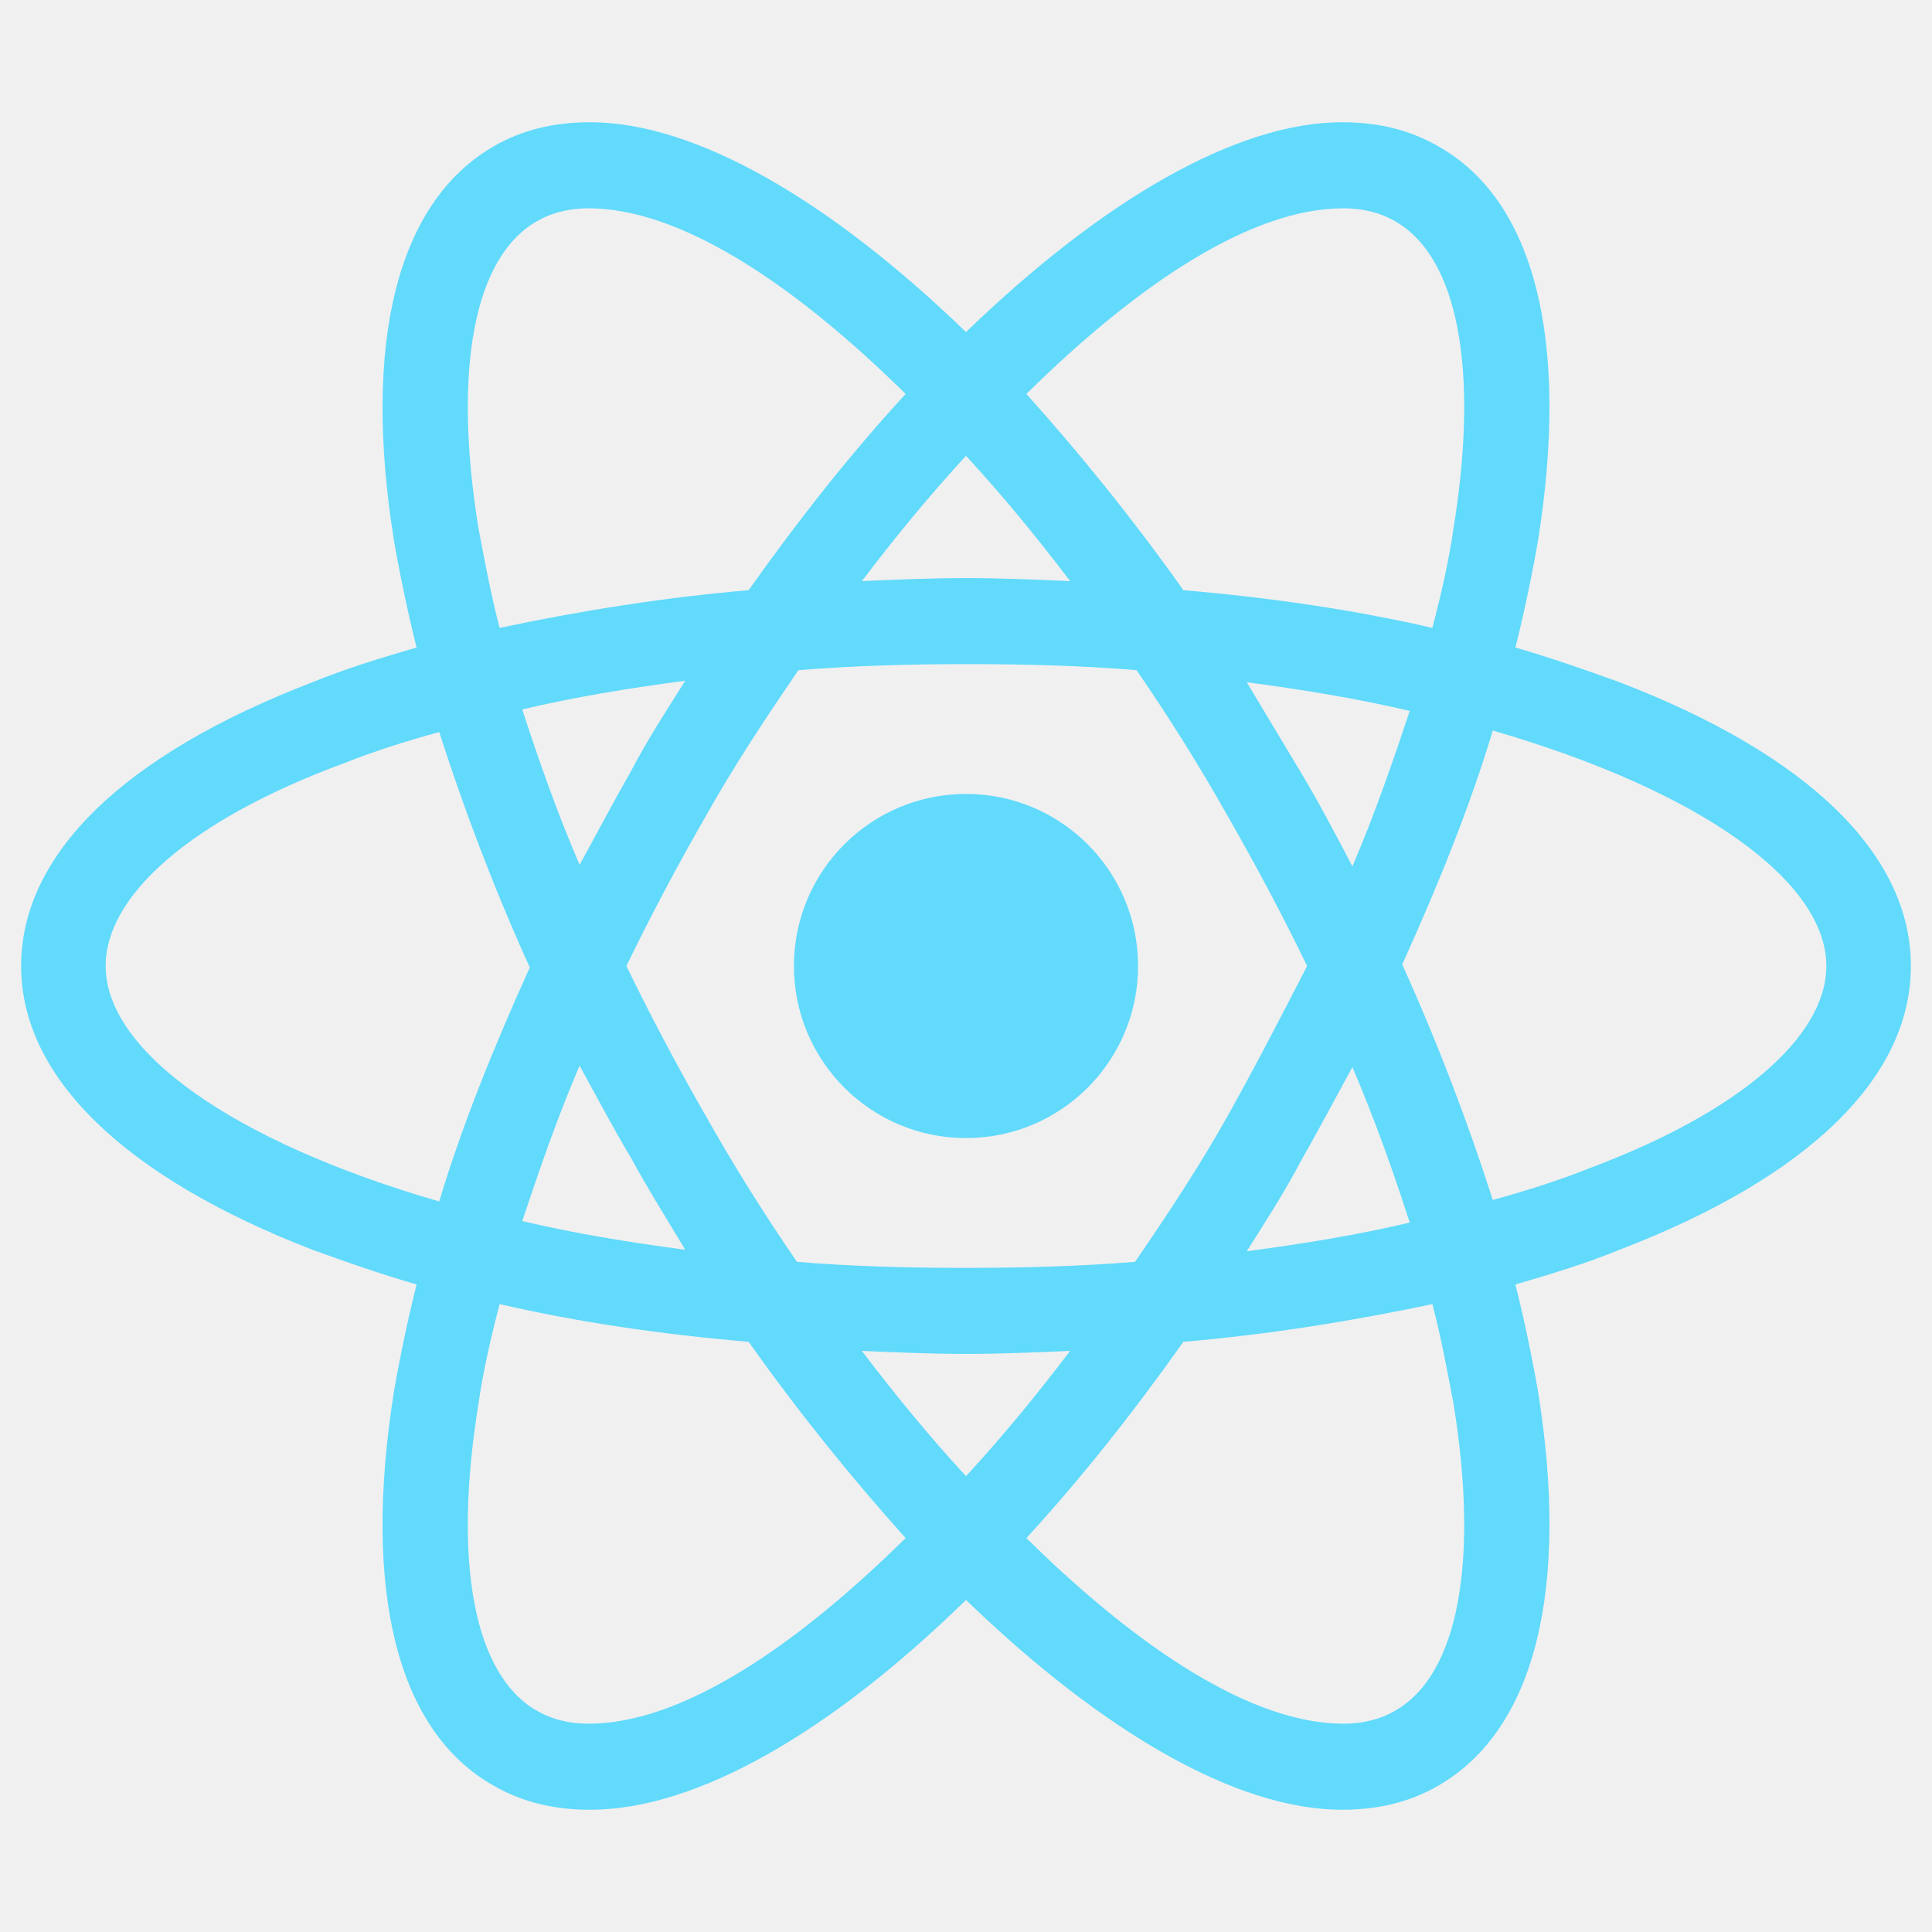
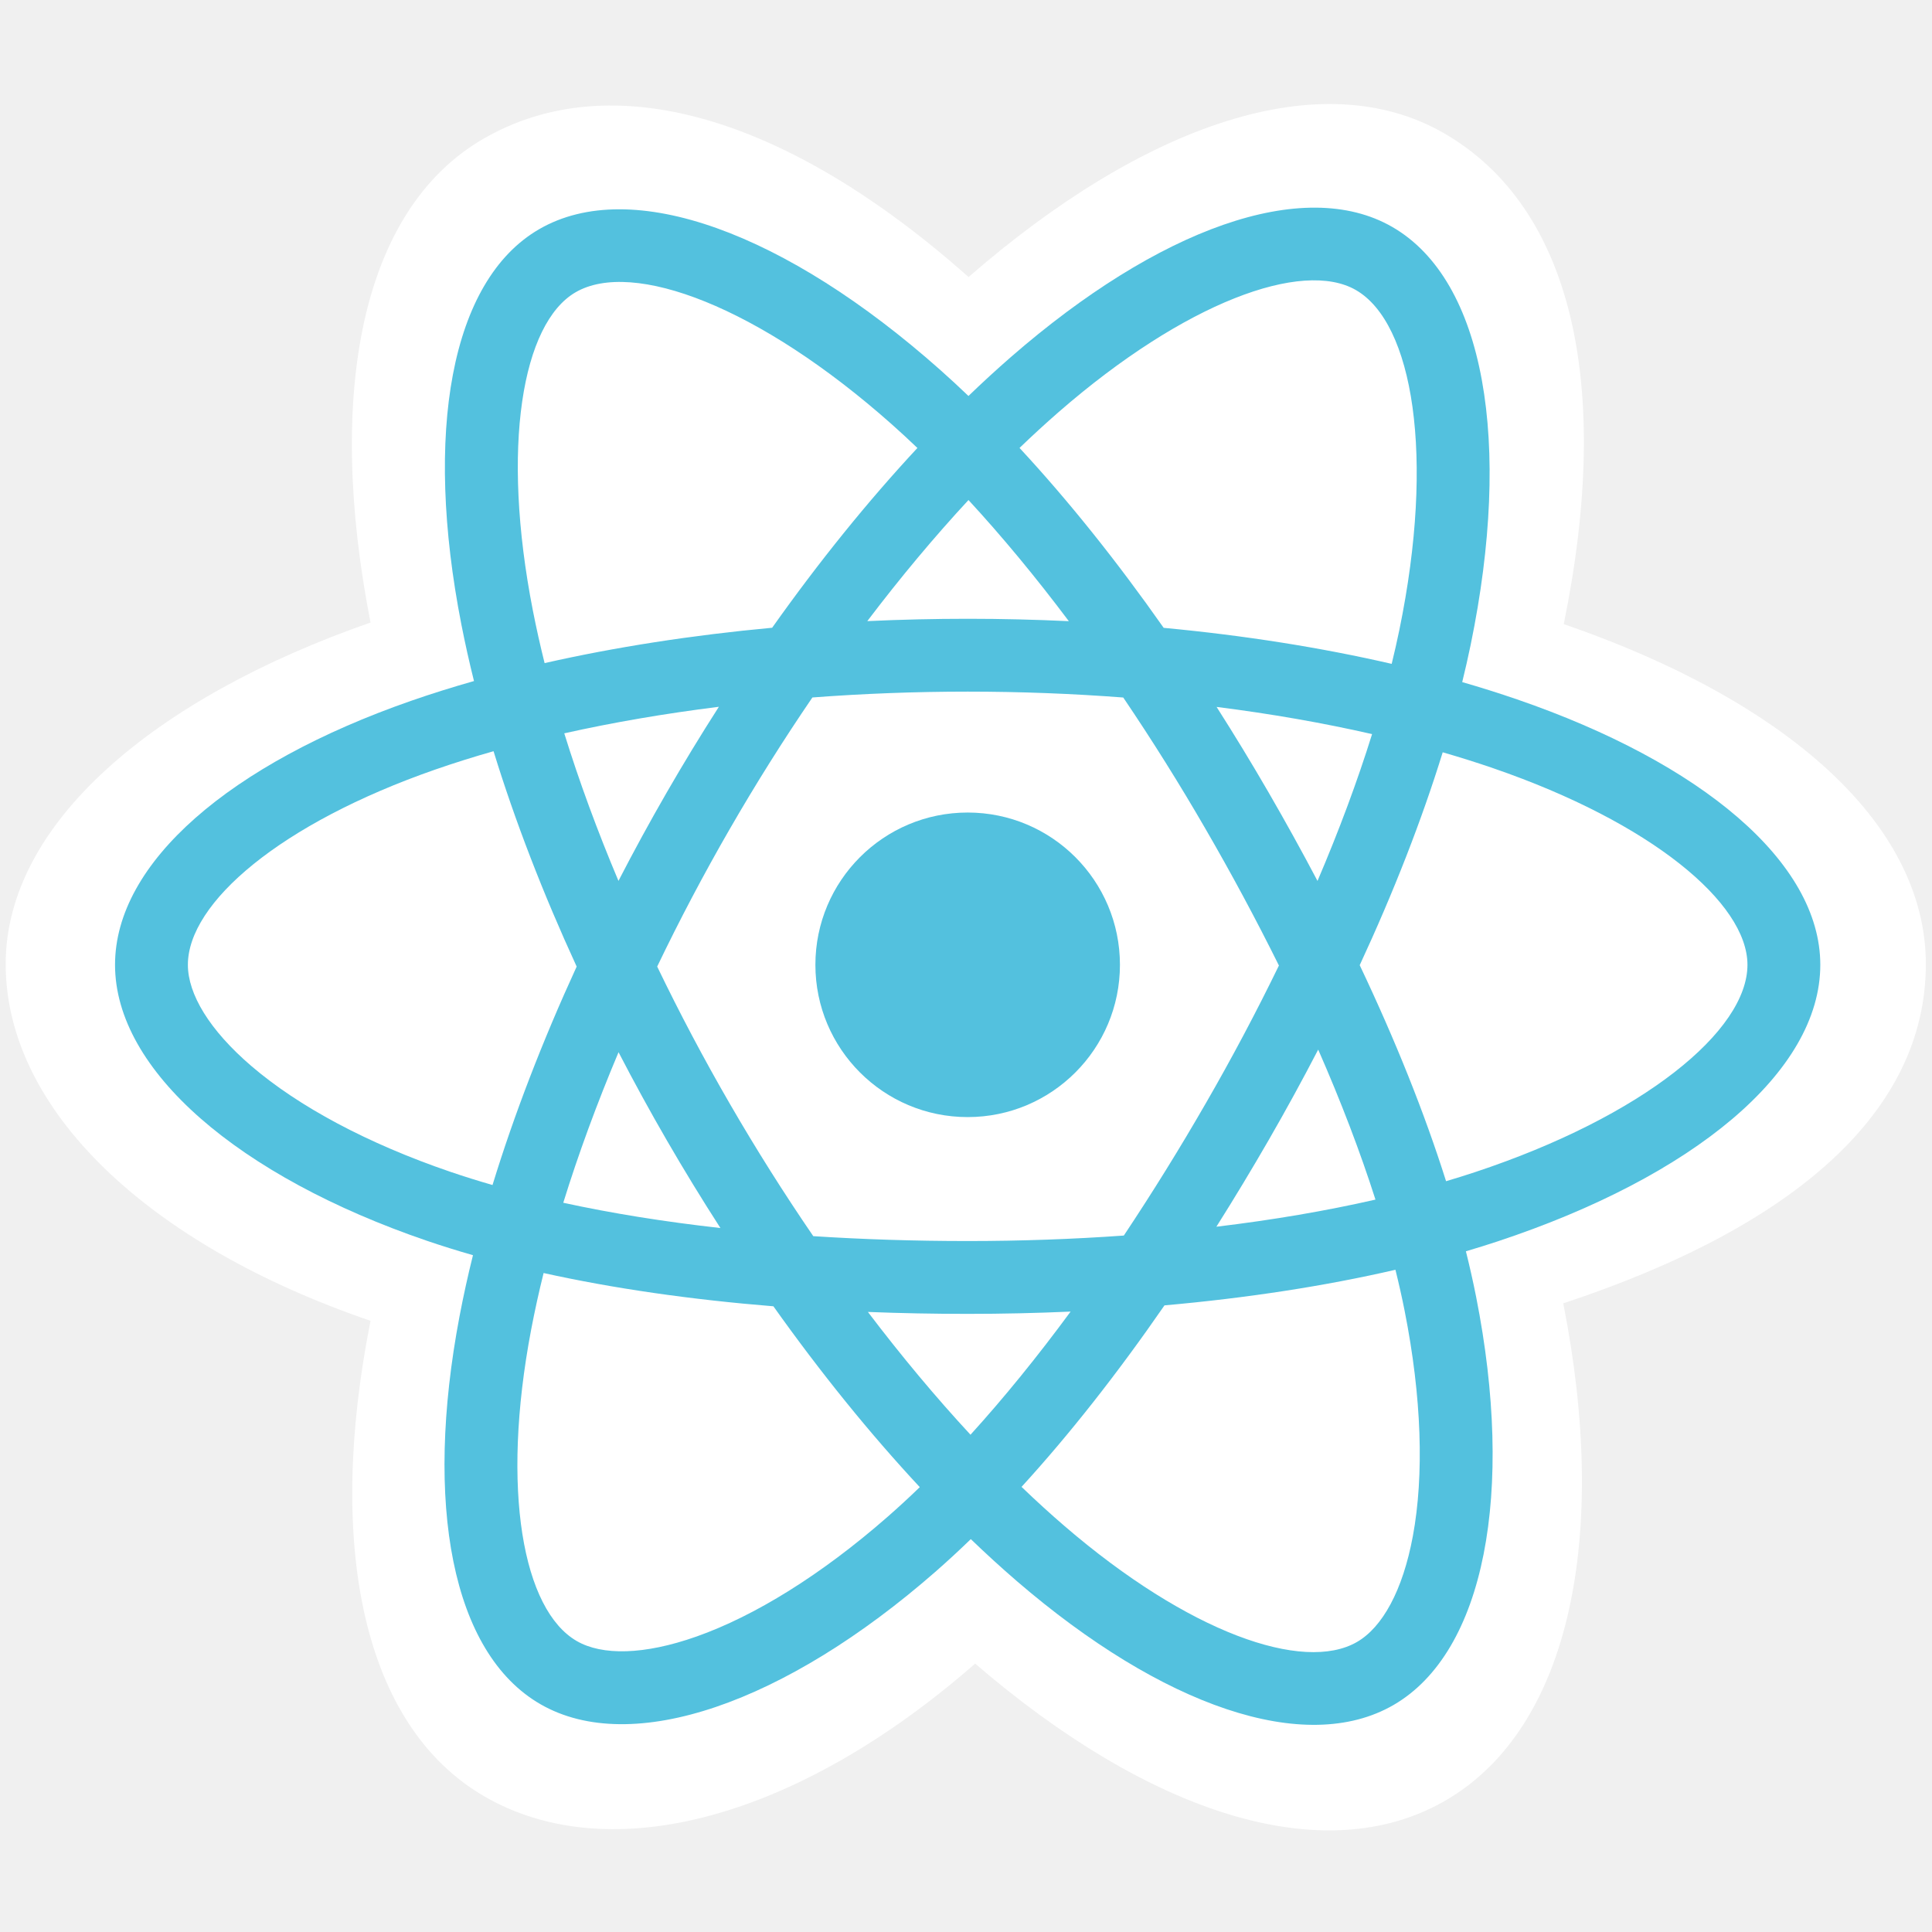
- <svg xmlns="http://www.w3.org/2000/svg" viewBox="0 0 128 128">
-   <g fill="#61DAFB">
-     <circle cx="64" cy="64" r="11.4" />
-     <path d="M107.3 45.2c-2.2-.8-4.5-1.6-6.9-2.3.6-2.4 1.1-4.8 1.5-7.1 2.1-13.2-.2-22.5-6.6-26.1-1.9-1.1-4-1.6-6.4-1.6-7 0-15.9 5.2-24.9 13.9-9-8.7-17.9-13.9-24.9-13.9-2.4 0-4.5.5-6.4 1.6-6.4 3.7-8.7 13-6.6 26.1.4 2.3.9 4.7 1.5 7.1-2.4.7-4.7 1.4-6.9 2.3C8.2 50 1.4 56.6 1.4 64s6.9 14 19.3 18.8c2.2.8 4.5 1.6 6.9 2.3-.6 2.4-1.1 4.8-1.5 7.1-2.1 13.2.2 22.5 6.6 26.1 1.9 1.1 4 1.6 6.4 1.6 7.1 0 16-5.2 24.9-13.9 9 8.7 17.9 13.9 24.9 13.9 2.4 0 4.5-.5 6.4-1.6 6.4-3.7 8.7-13 6.6-26.1-.4-2.3-.9-4.7-1.5-7.1 2.4-.7 4.7-1.4 6.9-2.3 12.5-4.8 19.3-11.4 19.3-18.8s-6.8-14-19.3-18.8zM92.5 14.7c4.1 2.4 5.5 9.8 3.8 20.3-.3 2.1-.8 4.3-1.4 6.6-5.2-1.2-10.7-2-16.5-2.5-3.4-4.8-6.9-9.1-10.4-13 7.4-7.3 14.9-12.3 21-12.3 1.3 0 2.5.3 3.5.9zM81.3 74c-1.8 3.2-3.9 6.4-6.1 9.6-3.7.3-7.4.4-11.2.4-3.9 0-7.6-.1-11.2-.4-2.2-3.2-4.2-6.4-6-9.6-1.9-3.3-3.7-6.7-5.3-10 1.6-3.3 3.4-6.7 5.3-10 1.8-3.2 3.9-6.4 6.1-9.6 3.7-.3 7.4-.4 11.2-.4 3.9 0 7.6.1 11.2.4 2.2 3.2 4.2 6.4 6 9.6 1.9 3.3 3.7 6.7 5.3 10-1.7 3.3-3.4 6.6-5.3 10zm8.3-3.3c1.5 3.5 2.7 6.9 3.8 10.3-3.4.8-7 1.4-10.8 1.9 1.2-1.9 2.5-3.9 3.6-6 1.2-2.1 2.3-4.2 3.4-6.2zM64 97.8c-2.4-2.6-4.7-5.4-6.9-8.3 2.3.1 4.6.2 6.9.2 2.3 0 4.6-.1 6.9-.2-2.2 2.9-4.5 5.7-6.9 8.3zm-18.6-15c-3.8-.5-7.4-1.1-10.8-1.9 1.1-3.3 2.3-6.8 3.8-10.3 1.1 2 2.2 4.1 3.4 6.1 1.2 2.2 2.4 4.1 3.6 6.1zm-7-25.5c-1.5-3.5-2.7-6.9-3.8-10.3 3.4-.8 7-1.4 10.8-1.9-1.2 1.9-2.5 3.9-3.6 6-1.2 2.1-2.3 4.2-3.4 6.2zM64 30.2c2.4 2.6 4.7 5.4 6.9 8.3-2.3-.1-4.6-.2-6.9-.2-2.3 0-4.6.1-6.9.2 2.2-2.9 4.5-5.7 6.9-8.3zm22.2 21l-3.6-6c3.8.5 7.4 1.1 10.8 1.9-1.1 3.3-2.3 6.8-3.8 10.3-1.1-2.1-2.2-4.2-3.4-6.2zM31.7 35c-1.7-10.5-.3-17.9 3.8-20.3 1-.6 2.2-.9 3.5-.9 6 0 13.5 4.9 21 12.3-3.5 3.8-7 8.2-10.4 13-5.8.5-11.3 1.4-16.5 2.5-.6-2.3-1-4.5-1.4-6.6zM7 64c0-4.7 5.7-9.7 15.7-13.4 2-.8 4.2-1.5 6.4-2.1 1.6 5 3.6 10.3 6 15.6-2.4 5.3-4.5 10.5-6 15.5C15.3 75.6 7 69.6 7 64zm28.5 49.3c-4.1-2.4-5.5-9.8-3.8-20.3.3-2.1.8-4.3 1.4-6.6 5.2 1.2 10.7 2 16.5 2.5 3.4 4.8 6.9 9.1 10.4 13-7.4 7.3-14.9 12.3-21 12.3-1.3 0-2.5-.3-3.5-.9zM96.3 93c1.7 10.5.3 17.9-3.8 20.3-1 .6-2.2.9-3.5.9-6 0-13.5-4.9-21-12.3 3.5-3.8 7-8.2 10.4-13 5.8-.5 11.3-1.4 16.5-2.5.6 2.3 1 4.5 1.4 6.6zm9-15.6c-2 .8-4.2 1.5-6.4 2.1-1.6-5-3.6-10.3-6-15.6 2.4-5.3 4.5-10.5 6-15.5 13.8 4 22.1 10 22.1 15.6 0 4.7-5.8 9.7-15.7 13.4z" />
-   </g>
+ <svg xmlns="http://www.w3.org/2000/svg" width="800px" height="800px" viewBox="0 -13 256 256" preserveAspectRatio="xMinYMin meet">
+   <path d="M.754 114.75c0 19.215 18.763 37.152 48.343 47.263-5.907 29.737-1.058 53.706 15.136 63.045 16.645 9.6 41.443 2.955 64.98-17.62 22.943 19.744 46.13 27.514 62.31 18.148 16.63-9.627 21.687-35.221 15.617-65.887 30.81-10.186 48.044-25.481 48.044-44.949 0-18.769-18.797-35.006-47.979-45.052 6.535-31.933.998-55.32-15.867-65.045-16.259-9.376-39.716-1.204-62.996 19.056C104.122 2.205 80.897-4.36 64.05 5.392 47.806 14.795 43.171 39.2 49.097 69.487 20.515 79.452.754 96.057.754 114.75z" fill="#FFF" />
+   <path d="M201.025 79.674a151.364 151.364 0 0 0-7.274-2.292 137.5 137.5 0 0 0 1.124-4.961c5.506-26.728 1.906-48.26-10.388-55.348-11.787-6.798-31.065.29-50.535 17.233a151.136 151.136 0 0 0-5.626 5.163 137.573 137.573 0 0 0-3.744-3.458c-20.405-18.118-40.858-25.752-53.139-18.643-11.776 6.817-15.264 27.06-10.307 52.39a150.91 150.91 0 0 0 1.67 7.484c-2.894.822-5.689 1.698-8.363 2.63-23.922 8.34-39.2 21.412-39.2 34.97 0 14.004 16.4 28.05 41.318 36.566a128.44 128.44 0 0 0 6.11 1.91 147.813 147.813 0 0 0-1.775 8.067c-4.726 24.89-1.035 44.653 10.71 51.428 12.131 6.995 32.491-.195 52.317-17.525 1.567-1.37 3.14-2.823 4.715-4.346a148.34 148.34 0 0 0 6.108 5.573c19.204 16.525 38.17 23.198 49.905 16.405 12.12-7.016 16.058-28.247 10.944-54.078-.39-1.973-.845-3.988-1.355-6.04 1.43-.422 2.833-.858 4.202-1.312 25.904-8.582 42.757-22.457 42.757-36.648 0-13.607-15.77-26.767-40.174-35.168z" fill="#53C1DE" />
+   <path d="M195.406 142.328c-1.235.409-2.503.804-3.795 1.187-2.86-9.053-6.72-18.68-11.442-28.625 4.507-9.71 8.217-19.213 10.997-28.208 2.311.67 4.555 1.375 6.717 2.12 20.91 7.197 33.664 17.84 33.664 26.04 0 8.735-13.775 20.075-36.14 27.486zm-9.28 18.389c2.261 11.422 2.584 21.749 1.086 29.822-1.346 7.254-4.052 12.09-7.398 14.027-7.121 4.122-22.35-1.236-38.772-15.368-1.883-1.62-3.78-3.35-5.682-5.18 6.367-6.964 12.73-15.06 18.94-24.05 10.924-.969 21.244-2.554 30.603-4.717.46 1.86.87 3.683 1.223 5.466zm-93.85 43.137c-6.957 2.457-12.498 2.527-15.847.596-7.128-4.11-10.09-19.98-6.049-41.265a138.507 138.507 0 0 1 1.65-7.502c9.255 2.047 19.5 3.52 30.45 4.408 6.251 8.797 12.798 16.883 19.396 23.964a118.863 118.863 0 0 1-4.305 3.964c-8.767 7.664-17.552 13.1-25.294 15.835zm-32.593-61.58c-11.018-3.766-20.117-8.66-26.354-14-5.604-4.8-8.434-9.565-8.434-13.432 0-8.227 12.267-18.722 32.726-25.855a139.276 139.276 0 0 1 7.777-2.447c2.828 9.197 6.537 18.813 11.013 28.537-4.534 9.869-8.296 19.638-11.15 28.943a118.908 118.908 0 0 1-5.578-1.746zm10.926-74.37c-4.247-21.703-1.427-38.074 5.67-42.182 7.56-4.376 24.275 1.864 41.893 17.507 1.126 1 2.257 2.047 3.39 3.13-6.564 7.049-13.051 15.074-19.248 23.82-10.627.985-20.8 2.567-30.152 4.686a141.525 141.525 0 0 1-1.553-6.962zm97.467 24.067a306.982 306.982 0 0 0-6.871-11.3c7.21.91 14.117 2.12 20.603 3.601-1.947 6.241-4.374 12.767-7.232 19.457a336.42 336.42 0 0 0-6.5-11.758zm-39.747-38.714c4.452 4.823 8.911 10.209 13.297 16.052a284.245 284.245 0 0 0-26.706-.006c4.39-5.789 8.887-11.167 13.409-16.046zm-40.002 38.78a285.24 285.24 0 0 0-6.378 11.685c-2.811-6.667-5.216-13.222-7.18-19.552 6.447-1.443 13.322-2.622 20.485-3.517a283.79 283.79 0 0 0-6.927 11.384zm7.133 57.683c-7.4-.826-14.379-1.945-20.824-3.348 1.995-6.442 4.453-13.138 7.324-19.948a283.494 283.494 0 0 0 6.406 11.692 285.27 285.27 0 0 0 7.094 11.604zm33.136 27.389c-4.575-4.937-9.138-10.397-13.595-16.27 4.326.17 8.737.256 13.22.256 4.606 0 9.159-.103 13.64-.303-4.4 5.98-8.843 11.448-13.265 16.317zm46.072-51.032c3.02 6.884 5.566 13.544 7.588 19.877-6.552 1.495-13.625 2.699-21.078 3.593a337.537 337.537 0 0 0 6.937-11.498 306.632 306.632 0 0 0 6.553-11.972zm-14.915 7.15a316.478 316.478 0 0 1-10.84 17.49c-6.704.479-13.632.726-20.692.726-7.031 0-13.871-.219-20.458-.646A273.798 273.798 0 0 1 96.72 133.28a271.334 271.334 0 0 1-9.64-18.206 273.864 273.864 0 0 1 9.611-18.216v.002a271.252 271.252 0 0 1 10.956-17.442c6.72-.508 13.61-.774 20.575-.774 6.996 0 13.895.268 20.613.78a290.704 290.704 0 0 1 10.887 17.383 316.418 316.418 0 0 1 9.741 18.13 290.806 290.806 0 0 1-9.709 18.29zm19.913-107.792c7.566 4.364 10.509 21.961 5.755 45.038a127.525 127.525 0 0 1-1.016 4.492c-9.374-2.163-19.554-3.773-30.212-4.773-6.209-8.841-12.642-16.88-19.1-23.838a141.92 141.92 0 0 1 5.196-4.766c16.682-14.518 32.273-20.25 39.377-16.153z" fill="#FFF" />
+   <path d="M128.221 94.665c11.144 0 20.177 9.034 20.177 20.177 0 11.144-9.033 20.178-20.177 20.178-11.143 0-20.177-9.034-20.177-20.178 0-11.143 9.034-20.177 20.177-20.177" fill="#53C1DE" />
</svg>
